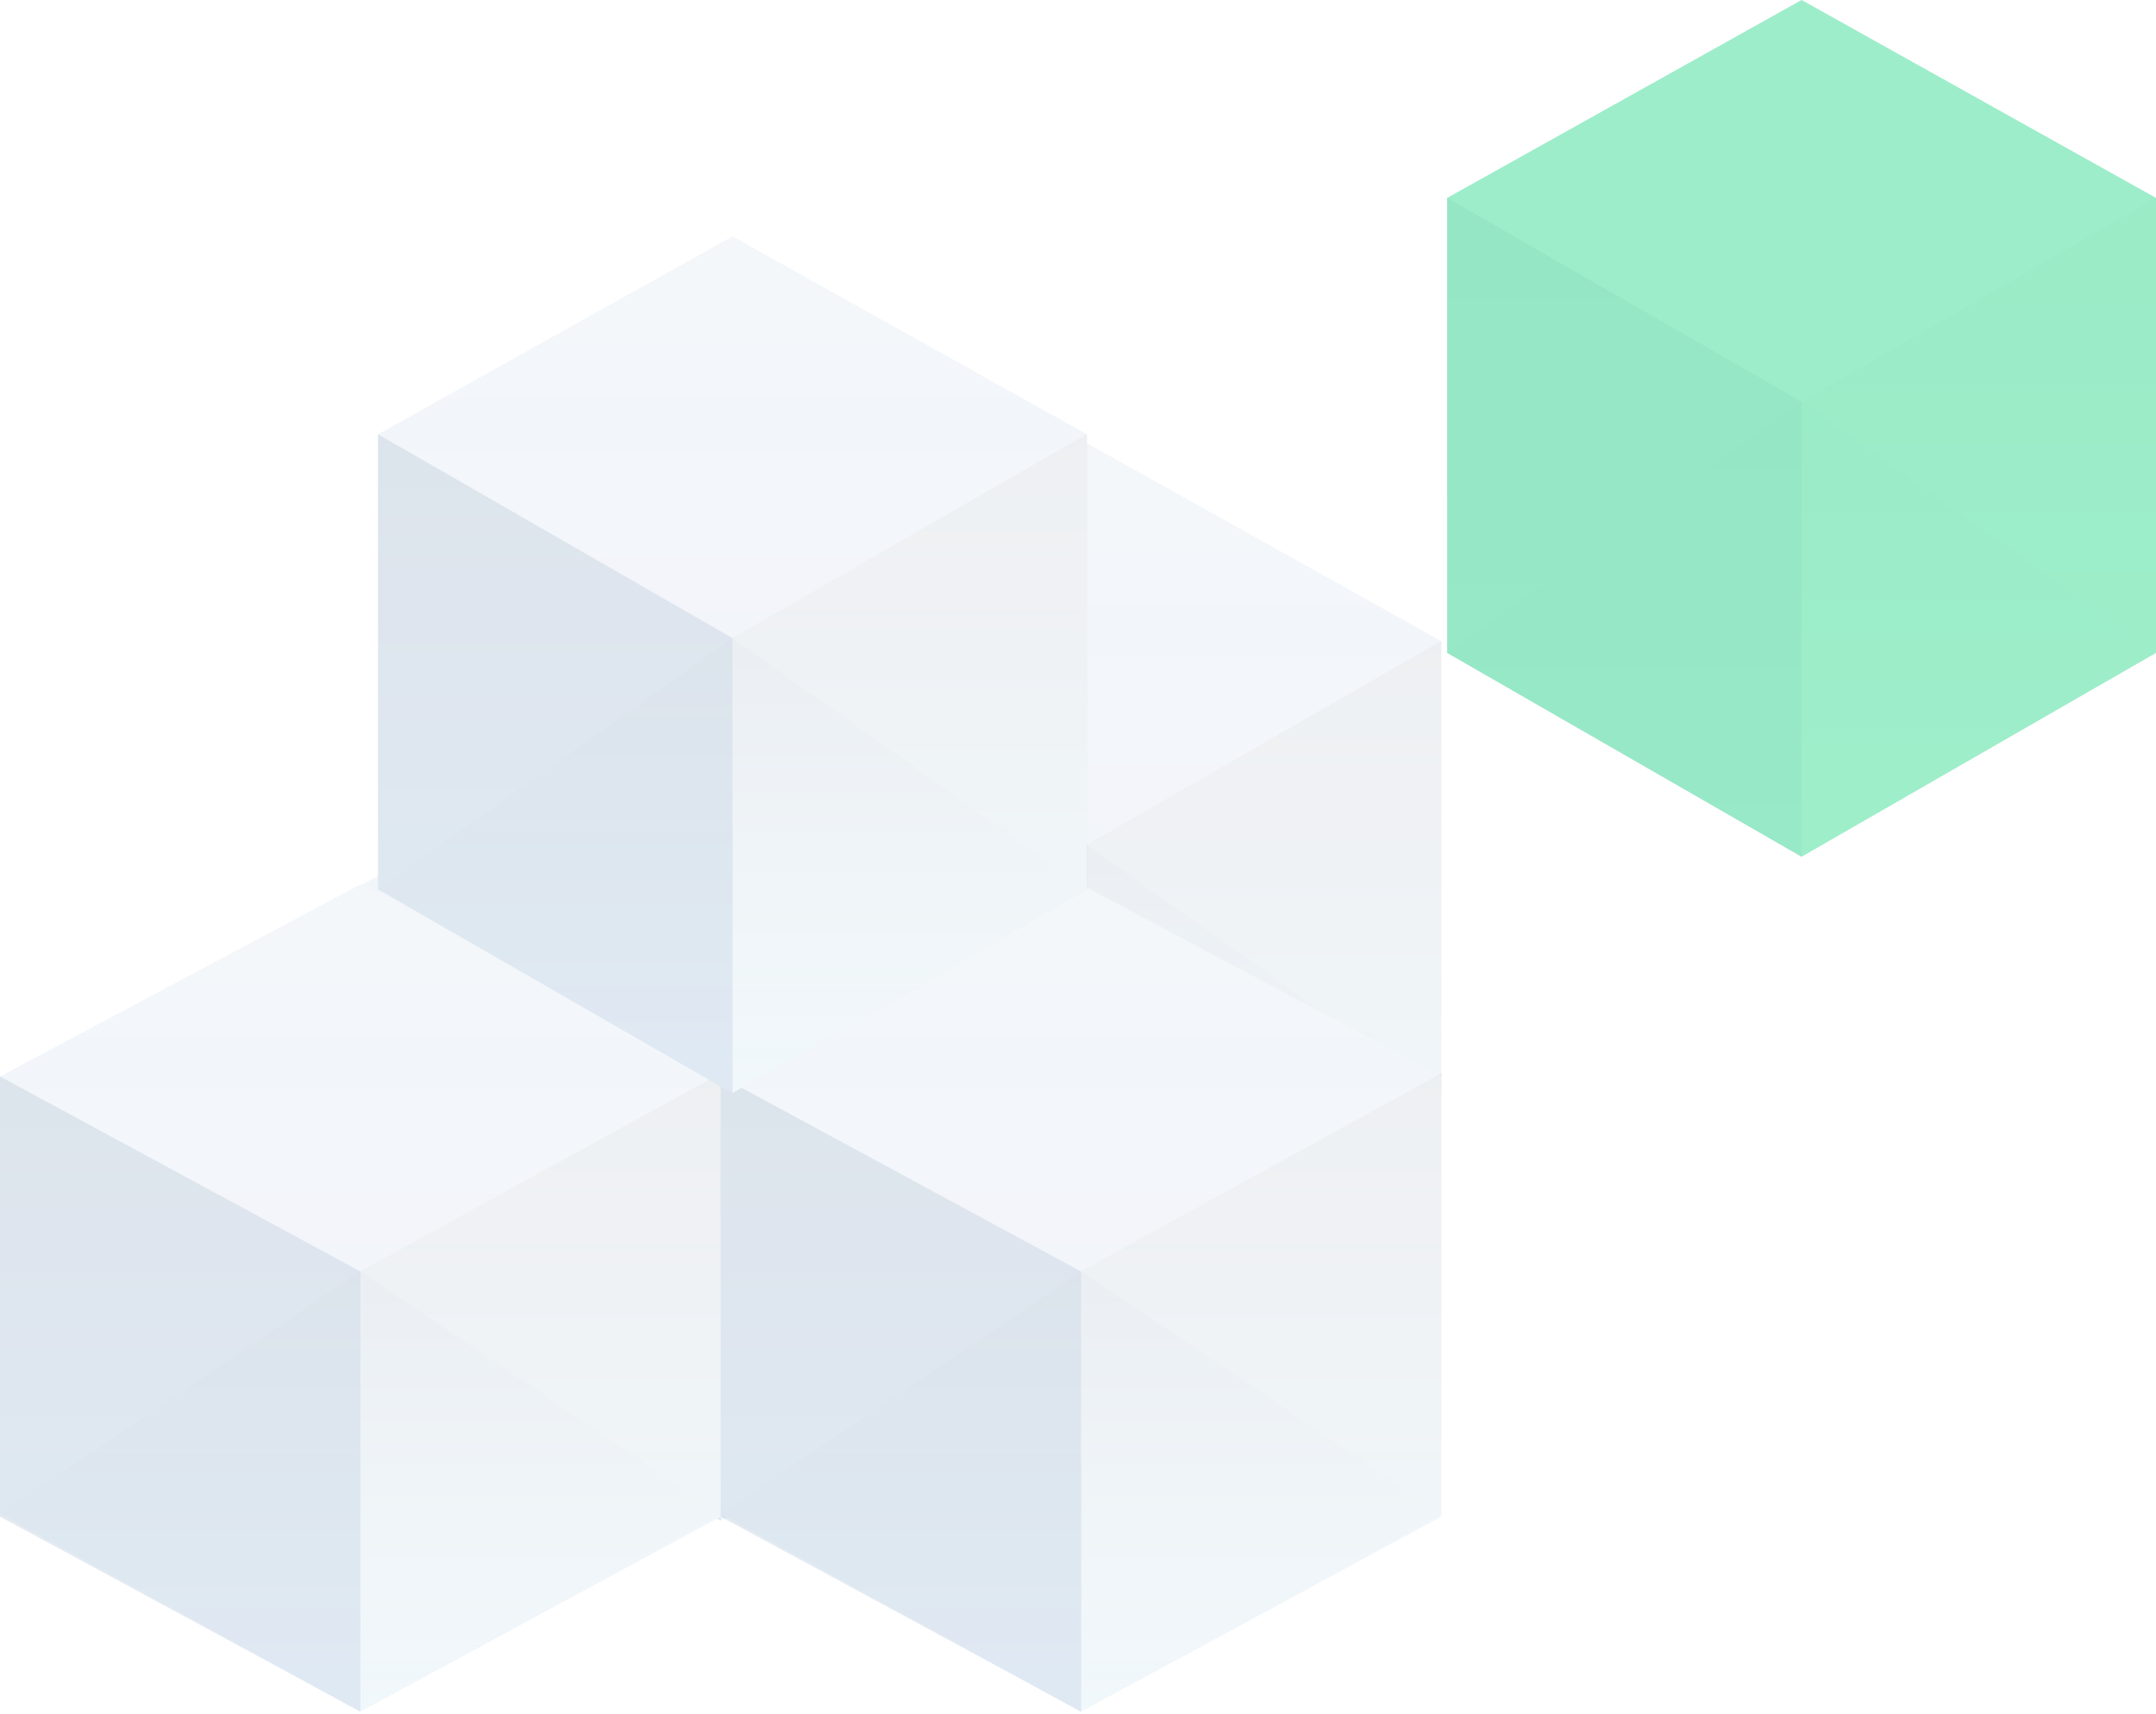
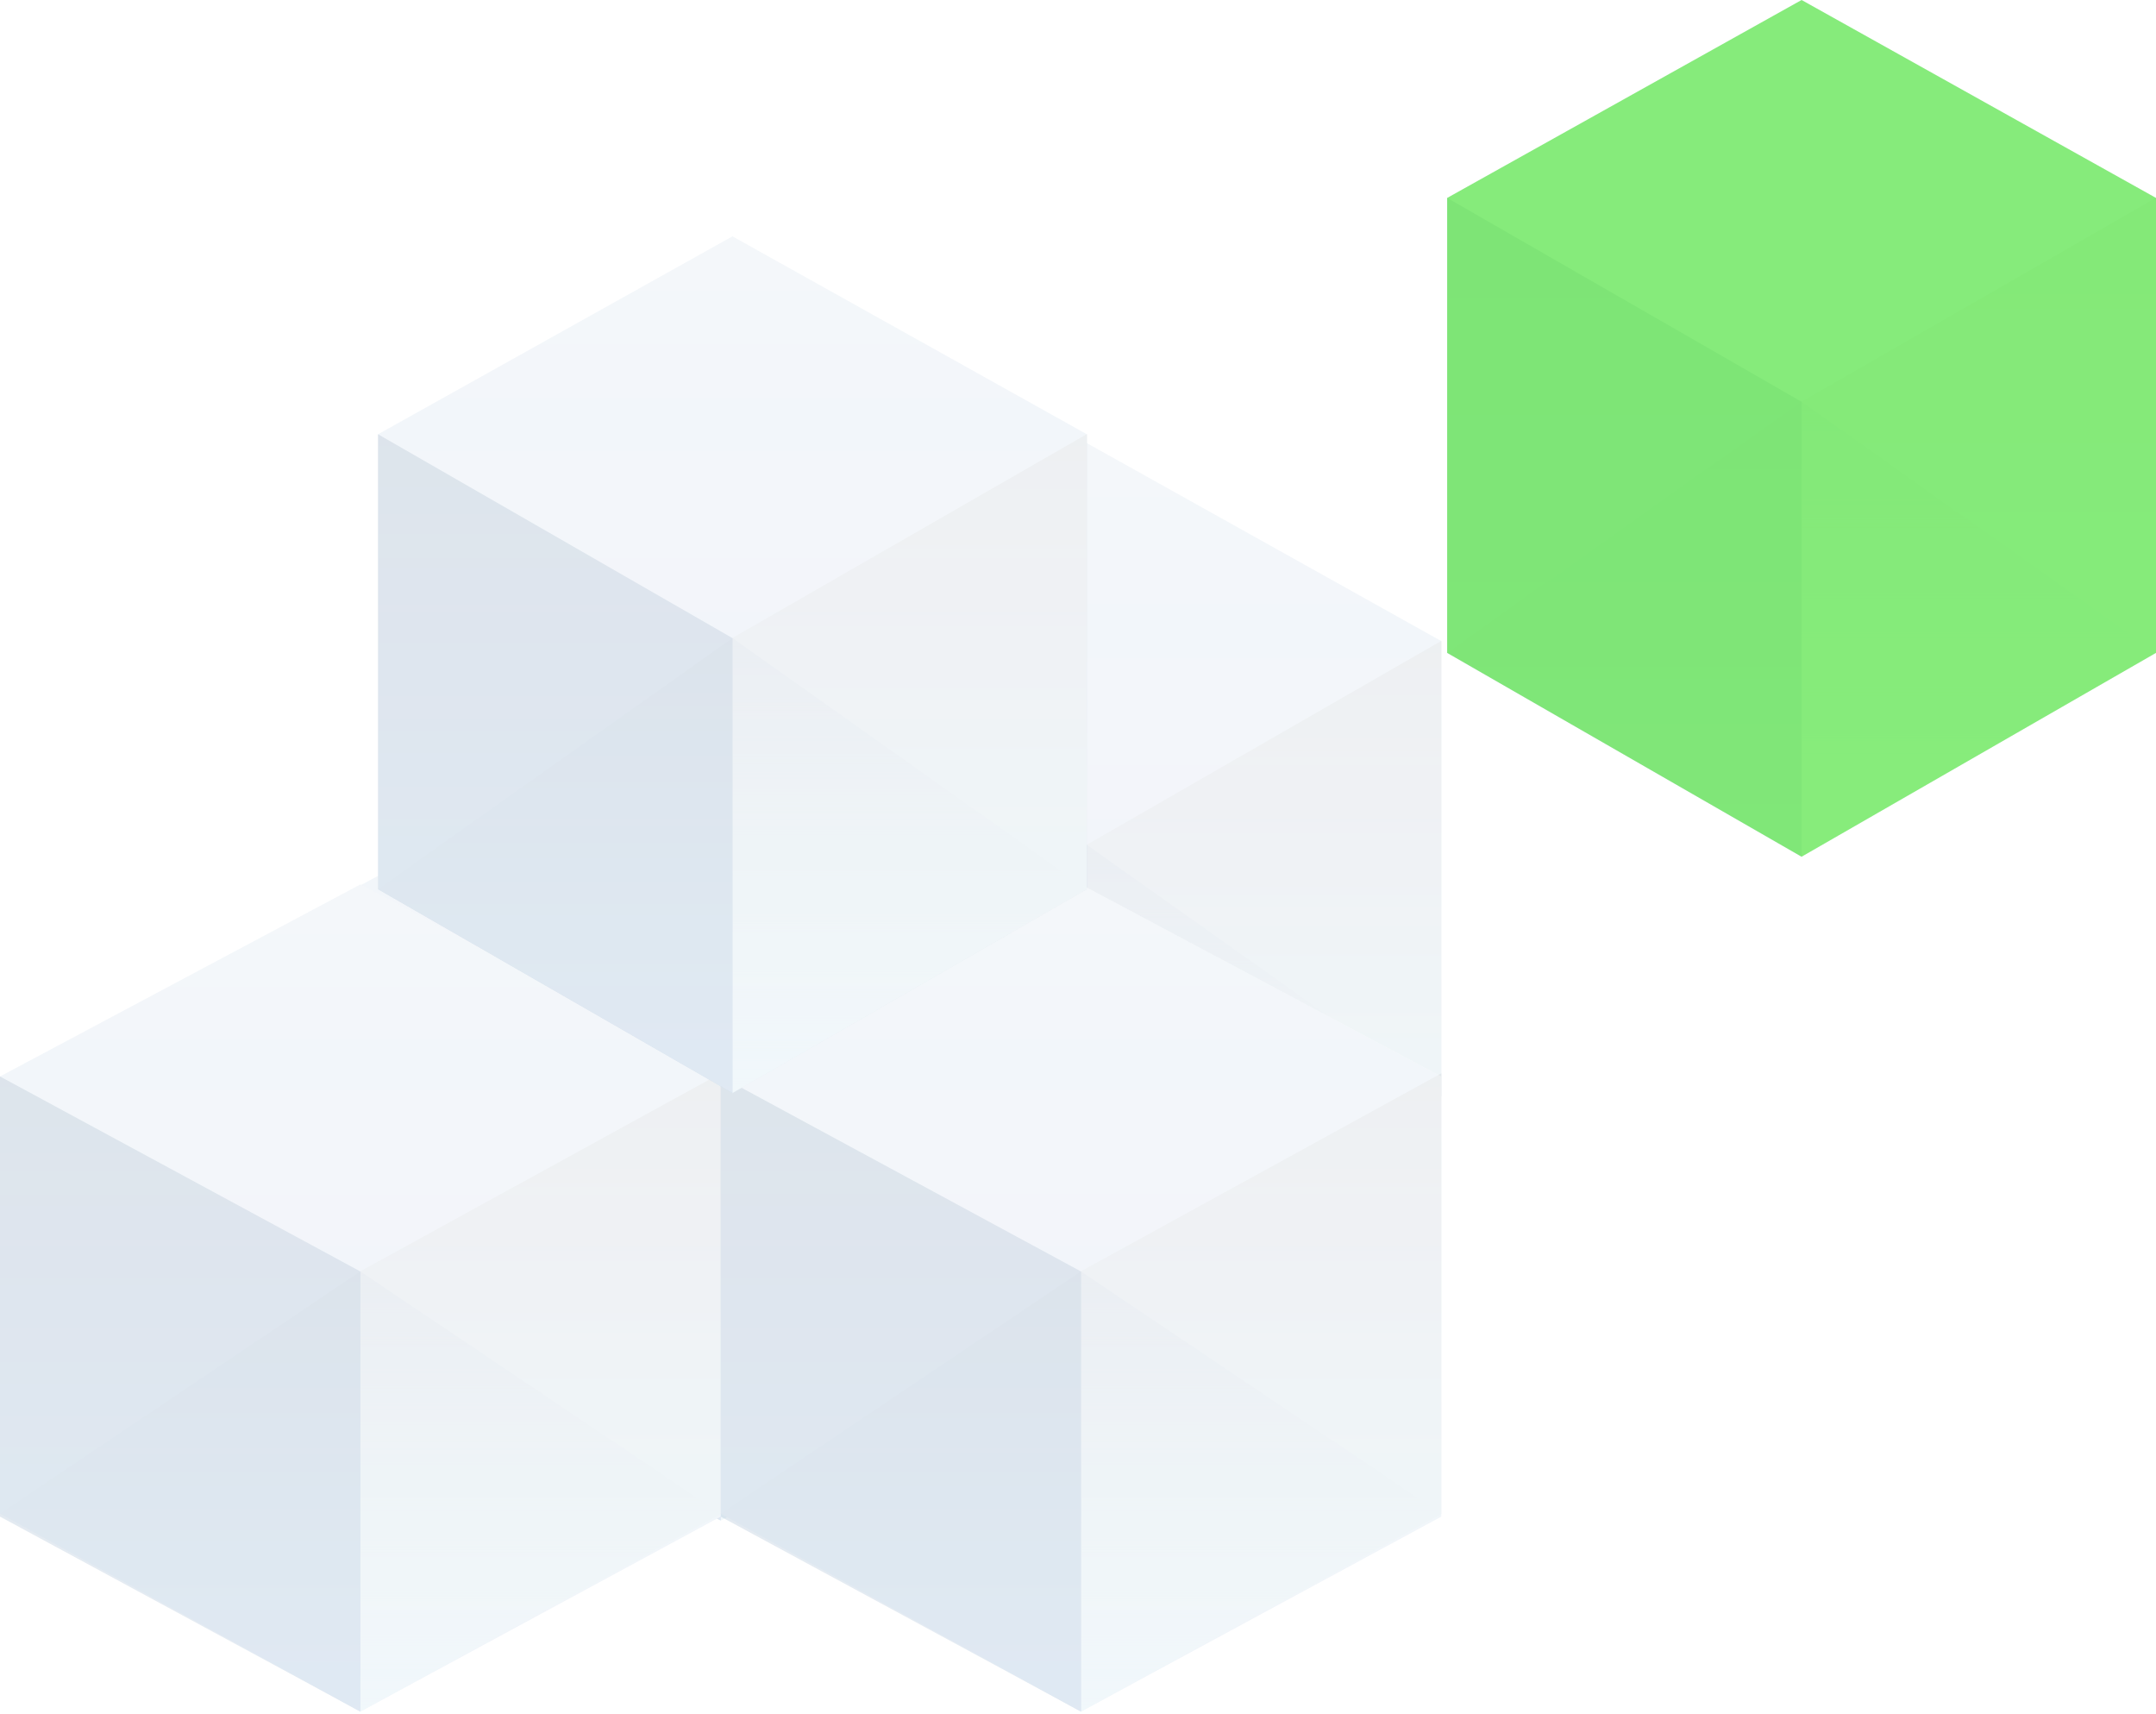
- <svg xmlns="http://www.w3.org/2000/svg" xmlns:xlink="http://www.w3.org/1999/xlink" enable-background="new 0 0 73 58" viewBox="0 0 73 58">
-   <linearGradient id="a">
-     <stop offset="0" stop-color="#fff" />
-     <stop offset="1" stop-color="#f7fbff" />
-   </linearGradient>
-   <linearGradient id="b" gradientTransform="matrix(24 0 0 -29 6598.2 12219.805)" gradientUnits="userSpaceOnUse" x1="-274.425" x2="-274.425" xlink:href="#a" y1="421.373" y2="420.373" />
-   <linearGradient id="c">
-     <stop offset="0" stop-color="#d0deea" />
-     <stop offset="1" stop-color="#dae1e8" />
-   </linearGradient>
-   <linearGradient id="d" gradientTransform="matrix(24 0 0 -29 6598.2 12219.805)" gradientUnits="userSpaceOnUse" x1="-274.425" x2="-274.425" xlink:href="#c" y1="421.373" y2="420.373" />
-   <linearGradient id="e">
-     <stop offset="0" stop-color="#bdc2c8" />
-     <stop offset="1" stop-color="#dcedef" />
-   </linearGradient>
-   <linearGradient id="f" gradientTransform="matrix(12 0 0 -22.3274 3180.6 9324.647)" gradientUnits="userSpaceOnUse" x1="-263.55" x2="-263.55" xlink:href="#e" y1="417.333" y2="416.333" />
-   <linearGradient id="g">
-     <stop offset="0" stop-color="#adbbca" stop-opacity=".703" />
-     <stop offset="1" stop-color="#e4e8e9" stop-opacity="0" />
-   </linearGradient>
-   <linearGradient id="h" gradientTransform="matrix(12 0 0 -15.3982 3180.6 6318.136)" gradientUnits="userSpaceOnUse" x1="-263.55" x2="-263.55" xlink:href="#g" y1="409.432" y2="408.432" />
-   <linearGradient id="i">
-     <stop offset="0" stop-color="#7692ae" />
-     <stop offset="1" stop-color="#93b0ce" />
-   </linearGradient>
-   <linearGradient id="j" gradientTransform="matrix(-12 0 0 -22.3274 -3678.6 9324.647)" gradientUnits="userSpaceOnUse" x1="-307.05" x2="-307.05" xlink:href="#i" y1="417.333" y2="416.333" />
-   <linearGradient id="k" gradientTransform="matrix(-12 0 0 -15.3982 -3678.6 6318.136)" gradientUnits="userSpaceOnUse" x1="-307.05" x2="-307.05" xlink:href="#i" y1="409.432" y2="408.432" />
-   <linearGradient id="l" gradientTransform="matrix(24.4 0 0 -28.0348 6405.08 11562.6)" gradientUnits="userSpaceOnUse" x1="-262.003" x2="-262.003" xlink:href="#a" y1="412.438" y2="411.438" />
-   <linearGradient id="m" gradientTransform="matrix(24.4 0 0 -28.0348 6405.08 11562.6)" gradientUnits="userSpaceOnUse" x1="-262.003" x2="-262.003" xlink:href="#c" y1="412.438" y2="411.438" />
-   <linearGradient id="n" gradientTransform="matrix(12.2 0 0 -21.5843 3084.24 8818.434)" gradientUnits="userSpaceOnUse" x1="-251.307" x2="-251.307" xlink:href="#e" y1="408.259" y2="407.259" />
-   <linearGradient id="o" gradientTransform="matrix(12.2 0 0 -14.8857 3084.24 5968.724)" gradientUnits="userSpaceOnUse" x1="-251.307" x2="-251.307" xlink:href="#g" y1="400.086" y2="399.086" />
-   <linearGradient id="p" gradientTransform="matrix(-12.2 0 0 -21.5843 -3581.84 8818.434)" gradientUnits="userSpaceOnUse" x1="-294.093" x2="-294.093" xlink:href="#i" y1="408.259" y2="407.259" />
-   <linearGradient id="q" gradientTransform="matrix(-12.2 0 0 -14.8857 -3581.84 5968.724)" gradientUnits="userSpaceOnUse" x1="-294.093" x2="-294.093" xlink:href="#i" y1="400.086" y2="399.086" />
-   <linearGradient id="r" gradientTransform="matrix(24.4 0 0 -28.0348 6702.76 11381.227)" gradientUnits="userSpaceOnUse" x1="-274.203" x2="-274.203" xlink:href="#a" y1="405.968" y2="404.968" />
-   <linearGradient id="s" gradientTransform="matrix(24.4 0 0 -28.0348 6702.76 11381.227)" gradientUnits="userSpaceOnUse" x1="-274.203" x2="-274.203" xlink:href="#c" y1="405.968" y2="404.968" />
-   <linearGradient id="t" gradientTransform="matrix(12.2 0 0 -21.5843 3233.08 8678.793)" gradientUnits="userSpaceOnUse" x1="-263.507" x2="-263.507" xlink:href="#e" y1="401.789" y2="400.789" />
-   <linearGradient id="u" gradientTransform="matrix(12.2 0 0 -14.8857 3233.08 5872.42)" gradientUnits="userSpaceOnUse" x1="-263.507" x2="-263.507" xlink:href="#g" y1="393.617" y2="392.617" />
-   <linearGradient id="v" gradientTransform="matrix(-12.2 0 0 -21.5843 -3730.68 8678.793)" gradientUnits="userSpaceOnUse" x1="-306.293" x2="-306.293" xlink:href="#i" y1="401.789" y2="400.789" />
-   <linearGradient id="w" gradientTransform="matrix(-12.2 0 0 -14.8857 -3730.68 5872.42)" gradientUnits="userSpaceOnUse" x1="-306.293" x2="-306.293" xlink:href="#i" y1="393.617" y2="392.617" />
-   <linearGradient id="x" gradientTransform="matrix(24.4 0 0 -28.0348 6107.4 11381.227)" gradientUnits="userSpaceOnUse" x1="-249.803" x2="-249.803" xlink:href="#a" y1="405.968" y2="404.968" />
-   <linearGradient id="y" gradientTransform="matrix(24.4 0 0 -28.0348 6107.4 11381.227)" gradientUnits="userSpaceOnUse" x1="-249.803" x2="-249.803" xlink:href="#c" y1="405.968" y2="404.968" />
-   <linearGradient id="z" gradientTransform="matrix(12.2 0 0 -21.5843 2935.4 8678.793)" gradientUnits="userSpaceOnUse" x1="-239.107" x2="-239.107" xlink:href="#e" y1="401.789" y2="400.789" />
-   <linearGradient id="A" gradientTransform="matrix(12.2 0 0 -14.8857 2935.4 5872.42)" gradientUnits="userSpaceOnUse" x1="-239.107" x2="-239.107" xlink:href="#g" y1="393.617" y2="392.617" />
-   <linearGradient id="B" gradientTransform="matrix(-12.2 0 0 -21.5843 -3433 8678.793)" gradientUnits="userSpaceOnUse" x1="-281.893" x2="-281.893" xlink:href="#i" y1="401.789" y2="400.789" />
-   <linearGradient id="C" gradientTransform="matrix(-12.2 0 0 -14.8857 -3433 5872.42)" gradientUnits="userSpaceOnUse" x1="-281.893" x2="-281.893" xlink:href="#i" y1="393.617" y2="392.617" />
-   <linearGradient id="D" gradientTransform="matrix(24 0 0 -29 6310.2 12422.805)" gradientUnits="userSpaceOnUse" x1="-262.425" x2="-262.425" xlink:href="#a" y1="428.373" y2="427.373" />
-   <linearGradient id="E" gradientTransform="matrix(24 0 0 -29 6310.2 12422.805)" gradientUnits="userSpaceOnUse" x1="-262.425" x2="-262.425" xlink:href="#c" y1="428.373" y2="427.373" />
-   <linearGradient id="F" gradientTransform="matrix(12 0 0 -22.3274 3036.6 9480.939)" gradientUnits="userSpaceOnUse" x1="-251.55" x2="-251.55" xlink:href="#e" y1="424.333" y2="423.333" />
-   <linearGradient id="G" gradientTransform="matrix(12 0 0 -15.3982 3036.6 6425.923)" gradientUnits="userSpaceOnUse" x1="-251.55" x2="-251.55" xlink:href="#g" y1="416.432" y2="415.432" />
-   <linearGradient id="H" gradientTransform="matrix(-12 0 0 -22.3274 -3534.6 9480.939)" gradientUnits="userSpaceOnUse" x1="-295.05" x2="-295.05" xlink:href="#i" y1="424.333" y2="423.333" />
-   <linearGradient id="I" gradientTransform="matrix(-12 0 0 -15.3982 -3534.6 6425.923)" gradientUnits="userSpaceOnUse" x1="-295.05" x2="-295.05" xlink:href="#i" y1="416.432" y2="415.432" />
-   <linearGradient id="J" gradientTransform="matrix(24 0 0 -29 7179 12654.805)" gradientUnits="userSpaceOnUse" x1="-298.625" x2="-298.625" xlink:href="#c" y1="436.373" y2="435.373" />
-   <linearGradient id="K" gradientTransform="matrix(12 0 0 -22.3274 3471 9659.559)" gradientUnits="userSpaceOnUse" x1="-287.75" x2="-287.75" xlink:href="#e" y1="432.333" y2="431.333" />
-   <linearGradient id="L" gradientTransform="matrix(12 0 0 -15.3982 3471 6549.109)" gradientUnits="userSpaceOnUse" x1="-287.75" x2="-287.75" xlink:href="#g" y1="424.432" y2="423.432" />
-   <linearGradient id="M" gradientTransform="matrix(-12 0 0 -22.3274 -3969 9659.559)" gradientUnits="userSpaceOnUse" x1="-331.25" x2="-331.25" xlink:href="#i" y1="432.333" y2="431.333" />
-   <linearGradient id="N" gradientTransform="matrix(-12 0 0 -15.3982 -3969 6549.109)" gradientUnits="userSpaceOnUse" x1="-331.25" x2="-331.25" xlink:href="#i" y1="424.432" y2="423.432" />
-   <g clip-rule="evenodd" fill-rule="evenodd">
+ <svg xmlns="http://www.w3.org/2000/svg" version="1.1" id="Layer_1" x="0px" y="0px" viewBox="0 0 73 58" style="enable-background:new 0 0 73 58;" xml:space="preserve">
+   <style type="text/css">
+ 	.st0{fill-rule:evenodd;clip-rule:evenodd;fill:url(#SVGID_1_);}
+ 	.st1{opacity:0.237;}
+ 	.st2{fill-rule:evenodd;clip-rule:evenodd;fill:url(#SVGID_2_);}
+ 	.st3{fill-rule:evenodd;clip-rule:evenodd;fill:url(#SVGID_3_);}
+ 	.st4{fill-rule:evenodd;clip-rule:evenodd;fill:url(#SVGID_4_);}
+ 	.st5{fill-rule:evenodd;clip-rule:evenodd;fill:url(#SVGID_5_);}
+ 	.st6{fill-rule:evenodd;clip-rule:evenodd;fill:url(#SVGID_6_);}
+ 	.st7{fill-rule:evenodd;clip-rule:evenodd;fill:url(#SVGID_7_);}
+ 	.st8{fill-rule:evenodd;clip-rule:evenodd;fill:url(#SVGID_8_);}
+ 	.st9{fill-rule:evenodd;clip-rule:evenodd;fill:url(#SVGID_9_);}
+ 	.st10{fill-rule:evenodd;clip-rule:evenodd;fill:url(#SVGID_10_);}
+ 	.st11{fill-rule:evenodd;clip-rule:evenodd;fill:url(#SVGID_11_);}
+ 	.st12{fill-rule:evenodd;clip-rule:evenodd;fill:url(#SVGID_12_);}
+ 	.st13{fill-rule:evenodd;clip-rule:evenodd;fill:url(#SVGID_13_);}
+ 	.st14{fill-rule:evenodd;clip-rule:evenodd;fill:url(#SVGID_14_);}
+ 	.st15{fill-rule:evenodd;clip-rule:evenodd;fill:url(#SVGID_15_);}
+ 	.st16{fill-rule:evenodd;clip-rule:evenodd;fill:url(#SVGID_16_);}
+ 	.st17{fill-rule:evenodd;clip-rule:evenodd;fill:url(#SVGID_17_);}
+ 	.st18{fill-rule:evenodd;clip-rule:evenodd;fill:url(#SVGID_18_);}
+ 	.st19{fill-rule:evenodd;clip-rule:evenodd;fill:url(#SVGID_19_);}
+ 	.st20{fill-rule:evenodd;clip-rule:evenodd;fill:url(#SVGID_20_);}
+ 	.st21{fill-rule:evenodd;clip-rule:evenodd;fill:url(#SVGID_21_);}
+ 	.st22{fill-rule:evenodd;clip-rule:evenodd;fill:url(#SVGID_22_);}
+ 	.st23{fill-rule:evenodd;clip-rule:evenodd;fill:url(#SVGID_23_);}
+ 	.st24{fill-rule:evenodd;clip-rule:evenodd;fill:url(#SVGID_24_);}
+ 	.st25{fill-rule:evenodd;clip-rule:evenodd;fill:url(#SVGID_25_);}
+ 	.st26{fill-rule:evenodd;clip-rule:evenodd;fill:url(#SVGID_26_);}
+ 	.st27{fill-rule:evenodd;clip-rule:evenodd;fill:url(#SVGID_27_);}
+ 	.st28{fill-rule:evenodd;clip-rule:evenodd;fill:url(#SVGID_28_);}
+ 	.st29{fill-rule:evenodd;clip-rule:evenodd;fill:url(#SVGID_29_);}
+ 	.st30{fill-rule:evenodd;clip-rule:evenodd;fill:url(#SVGID_30_);}
+ 	.st31{fill-rule:evenodd;clip-rule:evenodd;fill:url(#SVGID_31_);}
+ 	.st32{fill-rule:evenodd;clip-rule:evenodd;fill:url(#SVGID_32_);}
+ 	.st33{fill-rule:evenodd;clip-rule:evenodd;fill:url(#SVGID_33_);}
+ 	.st34{fill-rule:evenodd;clip-rule:evenodd;fill:url(#SVGID_34_);}
+ 	.st35{fill-rule:evenodd;clip-rule:evenodd;fill:url(#SVGID_35_);}
+ 	.st36{fill-rule:evenodd;clip-rule:evenodd;fill:url(#SVGID_36_);}
+ 	.st37{fill-rule:evenodd;clip-rule:evenodd;fill:url(#SVGID_37_);}
+ 	.st38{fill-rule:evenodd;clip-rule:evenodd;fill:url(#SVGID_38_);}
+ 	.st39{fill-rule:evenodd;clip-rule:evenodd;fill:url(#SVGID_39_);}
+ 	.st40{fill-rule:evenodd;clip-rule:evenodd;fill:url(#SVGID_40_);}
+ 	.st41{fill-rule:evenodd;clip-rule:evenodd;fill:url(#SVGID_41_);}
+ 	.st42{opacity:0.61;fill-rule:evenodd;clip-rule:evenodd;fill:#3FE32B;enable-background:new    ;}
+ </style>
+   <g>
    <g transform="translate(24.8 15)">
-       <path d="m0 6.7 12-6.7 12 6.7v15.4l-12 6.9-12-6.9z" fill="url(#b)" />
-       <g opacity=".237">
-         <path d="m0 6.7 12-6.7 12 6.7v15.4l-12 6.9-12-6.9z" fill="url(#d)" />
-         <path d="m12 13.6 12-6.9v15.4l-12 6.9z" fill="url(#f)" />
-         <path d="m12 13.6 12-6.9v15.4l-12 6.9z" fill="url(#f)" />
-         <path d="m12 13.6 12 8.5-12 6.9z" fill="url(#h)" />
-         <path d="m12 13.6-12-6.9v15.4l12 6.9z" fill="url(#j)" />
-         <path d="m12 13.6-12 8.5 12 6.9z" fill="url(#k)" />
+       <linearGradient id="SVGID_1_" gradientUnits="userSpaceOnUse" x1="-549.35" y1="27.035" x2="-549.35" y2="28.035" gradientTransform="matrix(24 0 0 29 13196.4 -784.0004)">
+         <stop offset="0" style="stop-color:#FFFFFF" />
+         <stop offset="1" style="stop-color:#F7FBFF" />
+       </linearGradient>
+       <path class="st0" d="M0,6.7L12,0l12,6.7v15.4L12,29L0,22.1V6.7z" />
+       <g class="st1">
+         <linearGradient id="SVGID_2_" gradientUnits="userSpaceOnUse" x1="-549.35" y1="27.035" x2="-549.35" y2="28.035" gradientTransform="matrix(24 0 0 29 13196.4 -784.0004)">
+           <stop offset="0" style="stop-color:#D0DEEA" />
+           <stop offset="1" style="stop-color:#DAE1E8" />
+         </linearGradient>
+         <path class="st2" d="M0,6.7L12,0l12,6.7v15.4L12,29L0,22.1V6.7z" />
+         <linearGradient id="SVGID_3_" gradientUnits="userSpaceOnUse" x1="-527.6" y1="35.114" x2="-527.6" y2="36.114" gradientTransform="matrix(12 0 0 22.3274 6349.2 -777.3128)">
+           <stop offset="0" style="stop-color:#BDC2C8" />
+           <stop offset="1" style="stop-color:#DCEDEF" />
+         </linearGradient>
+         <path class="st3" d="M12,13.6l12-6.9v15.4L12,29V13.6z" />
+         <linearGradient id="SVGID_4_" gradientUnits="userSpaceOnUse" x1="-527.6" y1="35.114" x2="-527.6" y2="36.114" gradientTransform="matrix(12 0 0 22.3274 6349.2 -777.3128)">
+           <stop offset="0" style="stop-color:#BDC2C8" />
+           <stop offset="1" style="stop-color:#DCEDEF" />
+         </linearGradient>
+         <path class="st4" d="M12,13.6l12-6.9v15.4L12,29V13.6z" />
+         <linearGradient id="SVGID_5_" gradientUnits="userSpaceOnUse" x1="-527.6" y1="50.914" x2="-527.6" y2="51.914" gradientTransform="matrix(12 0 0 15.3982 6349.2 -770.3849)">
+           <stop offset="0" style="stop-color:#ADBBCA;stop-opacity:0.703" />
+           <stop offset="1" style="stop-color:#E4E8E9;stop-opacity:0" />
+         </linearGradient>
+         <path class="st5" d="M12,13.6l12,8.5L12,29V13.6z" />
+         <linearGradient id="SVGID_6_" gradientUnits="userSpaceOnUse" x1="-614.6" y1="35.114" x2="-614.6" y2="36.114" gradientTransform="matrix(-12 0 0 22.3274 -7369.2 -777.3128)">
+           <stop offset="0" style="stop-color:#7692AE" />
+           <stop offset="1" style="stop-color:#93B0CE" />
+         </linearGradient>
+         <path class="st6" d="M12,13.6L0,6.7v15.4L12,29V13.6z" />
+         <linearGradient id="SVGID_7_" gradientUnits="userSpaceOnUse" x1="-614.6" y1="50.914" x2="-614.6" y2="51.914" gradientTransform="matrix(-12 0 0 15.3982 -7369.2 -770.3849)">
+           <stop offset="0" style="stop-color:#7692AE" />
+           <stop offset="1" style="stop-color:#93B0CE" />
+         </linearGradient>
+         <path class="st7" d="M12,13.6L0,22.1L12,29V13.6z" />
      </g>
    </g>
    <g transform="translate(12.2 23.46956)">
-       <path d="m0 6.5 12.2-6.5 12.2 6.5v14.9l-12.2 6.6-12.2-6.7z" fill="url(#l)" />
-       <g opacity=".237">
-         <path d="m0 6.5 12.2-6.5 12.2 6.5v14.9l-12.2 6.6-12.2-6.7z" fill="url(#m)" />
-         <path d="m12.2 13.1 12.2-6.7v14.9l-12.2 6.7z" fill="url(#n)" />
-         <path d="m12.2 13.1 12.2-6.7v14.9l-12.2 6.7z" fill="url(#n)" />
-         <path d="m12.2 13.1 12.2 8.2-12.2 6.7z" fill="url(#o)" />
-         <path d="m12.2 13.1-12.2-6.6v14.9l12.2 6.6z" fill="url(#p)" />
-         <path d="m12.2 13.1-12.2 8.2 12.2 6.7z" fill="url(#q)" />
+       <linearGradient id="SVGID_8_" gradientUnits="userSpaceOnUse" x1="-524.507" y1="27.965" x2="-524.507" y2="28.965" gradientTransform="matrix(24.4 0 0 28.0348 12810.16 -784.0071)">
+         <stop offset="0" style="stop-color:#FFFFFF" />
+         <stop offset="1" style="stop-color:#F7FBFF" />
+       </linearGradient>
+       <path class="st8" d="M0,6.5L12.2,0l12.2,6.5v14.9L12.2,28L0,21.3V6.5z" />
+       <g class="st1">
+         <linearGradient id="SVGID_9_" gradientUnits="userSpaceOnUse" x1="-524.507" y1="27.965" x2="-524.507" y2="28.965" gradientTransform="matrix(24.4 0 0 28.0348 12810.16 -784.0071)">
+           <stop offset="0" style="stop-color:#D0DEEA" />
+           <stop offset="1" style="stop-color:#DAE1E8" />
+         </linearGradient>
+         <path class="st9" d="M0,6.5L12.2,0l12.2,6.5v14.9L12.2,28L0,21.3V6.5z" />
+         <linearGradient id="SVGID_10_" gradientUnits="userSpaceOnUse" x1="-503.113" y1="36.323" x2="-503.113" y2="37.323" gradientTransform="matrix(12.2 0 0 21.5843 6156.28 -777.549)">
+           <stop offset="0" style="stop-color:#BDC2C8" />
+           <stop offset="1" style="stop-color:#DCEDEF" />
+         </linearGradient>
+         <path class="st10" d="M12.2,13.1l12.2-6.7v14.9L12.2,28V13.1z" />
+         <linearGradient id="SVGID_11_" gradientUnits="userSpaceOnUse" x1="-503.113" y1="36.323" x2="-503.113" y2="37.323" gradientTransform="matrix(12.2 0 0 21.5843 6156.28 -777.549)">
+           <stop offset="0" style="stop-color:#BDC2C8" />
+           <stop offset="1" style="stop-color:#DCEDEF" />
+         </linearGradient>
+         <path class="st11" d="M12.2,13.1l12.2-6.7v14.9L12.2,28V13.1z" />
+         <linearGradient id="SVGID_12_" gradientUnits="userSpaceOnUse" x1="-503.113" y1="52.668" x2="-503.113" y2="53.669" gradientTransform="matrix(12.2 0 0 14.8857 6156.28 -770.8401)">
+           <stop offset="0" style="stop-color:#ADBBCA;stop-opacity:0.703" />
+           <stop offset="1" style="stop-color:#E4E8E9;stop-opacity:0" />
+         </linearGradient>
+         <path class="st12" d="M12.2,13.1l12.2,8.2L12.2,28V13.1z" />
+         <linearGradient id="SVGID_13_" gradientUnits="userSpaceOnUse" x1="-588.687" y1="36.323" x2="-588.687" y2="37.323" gradientTransform="matrix(-12.2 0 0 21.5843 -7175.88 -777.549)">
+           <stop offset="0" style="stop-color:#7692AE" />
+           <stop offset="1" style="stop-color:#93B0CE" />
+         </linearGradient>
+         <path class="st13" d="M12.2,13.1L0,6.5v14.9L12.2,28V13.1z" />
+         <linearGradient id="SVGID_14_" gradientUnits="userSpaceOnUse" x1="-588.687" y1="52.668" x2="-588.687" y2="53.669" gradientTransform="matrix(-12.2 0 0 14.8857 -7175.88 -770.8401)">
+           <stop offset="0" style="stop-color:#7692AE" />
+           <stop offset="1" style="stop-color:#93B0CE" />
+         </linearGradient>
+         <path class="st14" d="M12.2,13.1L0,21.3L12.2,28V13.1z" />
      </g>
    </g>
    <g transform="translate(24.4 29.93913)">
-       <path d="m0 6.5 12.2-6.5 12.2 6.5v14.9l-12.2 6.6-12.2-6.7z" fill="url(#r)" />
-       <g opacity=".237">
-         <path d="m0 6.5 12.2-6.5 12.2 6.5v14.9l-12.2 6.6-12.2-6.7z" fill="url(#s)" />
-         <path d="m12.2 13.1 12.2-6.7v14.9l-12.2 6.7z" fill="url(#t)" />
-         <path d="m12.2 13.1 12.2-6.7v14.9l-12.2 6.7z" fill="url(#t)" />
-         <path d="m12.2 13.1 12.2 8.2-12.2 6.7z" fill="url(#u)" />
-         <path d="m12.2 13.1-12.2-6.6v14.9l12.2 6.6z" fill="url(#v)" />
-         <path d="m12.2 13.1-12.2 8.2 12.2 6.7z" fill="url(#w)" />
+       <linearGradient id="SVGID_15_" gradientUnits="userSpaceOnUse" x1="-548.907" y1="27.965" x2="-548.907" y2="28.965" gradientTransform="matrix(24.4 0 0 28.0348 13405.52 -784.0071)">
+         <stop offset="0" style="stop-color:#FFFFFF" />
+         <stop offset="1" style="stop-color:#F7FBFF" />
+       </linearGradient>
+       <path class="st15" d="M0,6.5L12.2,0l12.2,6.5v14.9L12.2,28L0,21.3V6.5z" />
+       <g class="st1">
+         <linearGradient id="SVGID_16_" gradientUnits="userSpaceOnUse" x1="-548.907" y1="27.965" x2="-548.907" y2="28.965" gradientTransform="matrix(24.4 0 0 28.0348 13405.52 -784.0071)">
+           <stop offset="0" style="stop-color:#D0DEEA" />
+           <stop offset="1" style="stop-color:#DAE1E8" />
+         </linearGradient>
+         <path class="st16" d="M0,6.5L12.2,0l12.2,6.5v14.9L12.2,28L0,21.3V6.5z" />
+         <linearGradient id="SVGID_17_" gradientUnits="userSpaceOnUse" x1="-527.513" y1="36.323" x2="-527.513" y2="37.323" gradientTransform="matrix(12.2 0 0 21.5843 6453.96 -777.5486)">
+           <stop offset="0" style="stop-color:#BDC2C8" />
+           <stop offset="1" style="stop-color:#DCEDEF" />
+         </linearGradient>
+         <path class="st17" d="M12.2,13.1l12.2-6.7v14.9L12.2,28V13.1z" />
+         <linearGradient id="SVGID_18_" gradientUnits="userSpaceOnUse" x1="-527.513" y1="36.323" x2="-527.513" y2="37.323" gradientTransform="matrix(12.2 0 0 21.5843 6453.96 -777.5486)">
+           <stop offset="0" style="stop-color:#BDC2C8" />
+           <stop offset="1" style="stop-color:#DCEDEF" />
+         </linearGradient>
+         <path class="st18" d="M12.2,13.1l12.2-6.7v14.9L12.2,28V13.1z" />
+         <linearGradient id="SVGID_19_" gradientUnits="userSpaceOnUse" x1="-527.513" y1="52.668" x2="-527.513" y2="53.669" gradientTransform="matrix(12.2 0 0 14.8857 6453.96 -770.8403)">
+           <stop offset="0" style="stop-color:#ADBBCA;stop-opacity:0.703" />
+           <stop offset="1" style="stop-color:#E4E8E9;stop-opacity:0" />
+         </linearGradient>
+         <path class="st19" d="M12.2,13.1l12.2,8.2L12.2,28V13.1z" />
+         <linearGradient id="SVGID_20_" gradientUnits="userSpaceOnUse" x1="-613.087" y1="36.323" x2="-613.087" y2="37.323" gradientTransform="matrix(-12.2 0 0 21.5843 -7473.56 -777.5486)">
+           <stop offset="0" style="stop-color:#7692AE" />
+           <stop offset="1" style="stop-color:#93B0CE" />
+         </linearGradient>
+         <path class="st20" d="M12.2,13.1L0,6.5v14.9L12.2,28V13.1z" />
+         <linearGradient id="SVGID_21_" gradientUnits="userSpaceOnUse" x1="-613.087" y1="52.668" x2="-613.087" y2="53.669" gradientTransform="matrix(-12.2 0 0 14.8857 -7473.56 -770.8403)">
+           <stop offset="0" style="stop-color:#7692AE" />
+           <stop offset="1" style="stop-color:#93B0CE" />
+         </linearGradient>
+         <path class="st21" d="M12.2,13.1L0,21.3L12.2,28V13.1z" />
      </g>
    </g>
    <g transform="translate(0 29.93913)">
-       <path d="m0 6.5 12.2-6.5 12.2 6.5v14.9l-12.2 6.6-12.2-6.7z" fill="url(#x)" />
-       <g opacity=".237">
-         <path d="m0 6.5 12.2-6.5 12.2 6.5v14.9l-12.2 6.6-12.2-6.7z" fill="url(#y)" />
-         <path d="m12.2 13.1 12.2-6.7v14.9l-12.2 6.7z" fill="url(#z)" />
-         <path d="m12.2 13.1 12.2-6.7v14.9l-12.2 6.7z" fill="url(#z)" />
-         <path d="m12.2 13.1 12.2 8.2-12.2 6.7z" fill="url(#A)" />
-         <path d="m12.2 13.1-12.2-6.6v14.9l12.2 6.6z" fill="url(#B)" />
-         <path d="m12.2 13.1-12.2 8.2 12.2 6.7z" fill="url(#C)" />
+       <linearGradient id="SVGID_22_" gradientUnits="userSpaceOnUse" x1="-500.107" y1="27.965" x2="-500.107" y2="28.965" gradientTransform="matrix(24.4 0 0 28.0348 12214.8 -784.0071)">
+         <stop offset="0" style="stop-color:#FFFFFF" />
+         <stop offset="1" style="stop-color:#F7FBFF" />
+       </linearGradient>
+       <path class="st22" d="M0,6.5L12.2,0l12.2,6.5v14.9L12.2,28L0,21.3V6.5z" />
+       <g class="st1">
+         <linearGradient id="SVGID_23_" gradientUnits="userSpaceOnUse" x1="-500.107" y1="27.965" x2="-500.107" y2="28.965" gradientTransform="matrix(24.4 0 0 28.0348 12214.8 -784.0071)">
+           <stop offset="0" style="stop-color:#D0DEEA" />
+           <stop offset="1" style="stop-color:#DAE1E8" />
+         </linearGradient>
+         <path class="st23" d="M0,6.5L12.2,0l12.2,6.5v14.9L12.2,28L0,21.3V6.5z" />
+         <linearGradient id="SVGID_24_" gradientUnits="userSpaceOnUse" x1="-478.713" y1="36.323" x2="-478.713" y2="37.323" gradientTransform="matrix(12.2 0 0 21.5843 5858.6 -777.5486)">
+           <stop offset="0" style="stop-color:#BDC2C8" />
+           <stop offset="1" style="stop-color:#DCEDEF" />
+         </linearGradient>
+         <path class="st24" d="M12.2,13.1l12.2-6.7v14.9L12.2,28V13.1z" />
+         <linearGradient id="SVGID_25_" gradientUnits="userSpaceOnUse" x1="-478.713" y1="36.323" x2="-478.713" y2="37.323" gradientTransform="matrix(12.2 0 0 21.5843 5858.6 -777.5486)">
+           <stop offset="0" style="stop-color:#BDC2C8" />
+           <stop offset="1" style="stop-color:#DCEDEF" />
+         </linearGradient>
+         <path class="st25" d="M12.2,13.1l12.2-6.7v14.9L12.2,28V13.1z" />
+         <linearGradient id="SVGID_26_" gradientUnits="userSpaceOnUse" x1="-478.713" y1="52.668" x2="-478.713" y2="53.669" gradientTransform="matrix(12.2 0 0 14.8857 5858.6 -770.8403)">
+           <stop offset="0" style="stop-color:#ADBBCA;stop-opacity:0.703" />
+           <stop offset="1" style="stop-color:#E4E8E9;stop-opacity:0" />
+         </linearGradient>
+         <path class="st26" d="M12.2,13.1l12.2,8.2L12.2,28V13.1z" />
+         <linearGradient id="SVGID_27_" gradientUnits="userSpaceOnUse" x1="-564.287" y1="36.323" x2="-564.287" y2="37.323" gradientTransform="matrix(-12.2 0 0 21.5843 -6878.2 -777.5486)">
+           <stop offset="0" style="stop-color:#7692AE" />
+           <stop offset="1" style="stop-color:#93B0CE" />
+         </linearGradient>
+         <path class="st27" d="M12.2,13.1L0,6.5v14.9L12.2,28V13.1z" />
+         <linearGradient id="SVGID_28_" gradientUnits="userSpaceOnUse" x1="-564.287" y1="52.668" x2="-564.287" y2="53.669" gradientTransform="matrix(-12.2 0 0 14.8857 -6878.2 -770.8403)">
+           <stop offset="0" style="stop-color:#7692AE" />
+           <stop offset="1" style="stop-color:#93B0CE" />
+         </linearGradient>
+         <path class="st28" d="M12.2,13.1L0,21.3L12.2,28V13.1z" />
      </g>
    </g>
    <g transform="translate(12.8 8)">
-       <path d="m0 6.7 12-6.7 12 6.7v15.4l-12 6.9-12-6.9z" fill="url(#D)" />
-       <g opacity=".237">
-         <path d="m0 6.7 12-6.7 12 6.7v15.4l-12 6.9-12-6.9z" fill="url(#E)" />
-         <path d="m12 13.6 12-6.9v15.4l-12 6.9z" fill="url(#F)" />
-         <path d="m12 13.6 12-6.9v15.4l-12 6.9z" fill="url(#F)" />
-         <path d="m12 13.6 12 8.5-12 6.9z" fill="url(#G)" />
-         <path d="m12 13.6-12-6.9v15.4l12 6.9z" fill="url(#H)" />
-         <path d="m12 13.6-12 8.5 12 6.9z" fill="url(#I)" />
+       <linearGradient id="SVGID_29_" gradientUnits="userSpaceOnUse" x1="-525.35" y1="27.035" x2="-525.35" y2="28.035" gradientTransform="matrix(24 0 0 29 12620.4 -784.0004)">
+         <stop offset="0" style="stop-color:#FFFFFF" />
+         <stop offset="1" style="stop-color:#F7FBFF" />
+       </linearGradient>
+       <path class="st29" d="M0,6.7L12,0l12,6.7v15.4L12,29L0,22.1V6.7z" />
+       <g class="st1">
+         <linearGradient id="SVGID_30_" gradientUnits="userSpaceOnUse" x1="-525.35" y1="27.035" x2="-525.35" y2="28.035" gradientTransform="matrix(24 0 0 29 12620.4 -784.0004)">
+           <stop offset="0" style="stop-color:#D0DEEA" />
+           <stop offset="1" style="stop-color:#DAE1E8" />
+         </linearGradient>
+         <path class="st30" d="M0,6.7L12,0l12,6.7v15.4L12,29L0,22.1V6.7z" />
+         <linearGradient id="SVGID_31_" gradientUnits="userSpaceOnUse" x1="-503.6" y1="35.114" x2="-503.6" y2="36.114" gradientTransform="matrix(12 0 0 22.3274 6061.2 -777.3126)">
+           <stop offset="0" style="stop-color:#BDC2C8" />
+           <stop offset="1" style="stop-color:#DCEDEF" />
+         </linearGradient>
+         <path class="st31" d="M12,13.6l12-6.9v15.4L12,29V13.6z" />
+         <linearGradient id="SVGID_32_" gradientUnits="userSpaceOnUse" x1="-503.6" y1="35.114" x2="-503.6" y2="36.114" gradientTransform="matrix(12 0 0 22.3274 6061.2 -777.3126)">
+           <stop offset="0" style="stop-color:#BDC2C8" />
+           <stop offset="1" style="stop-color:#DCEDEF" />
+         </linearGradient>
+         <path class="st32" d="M12,13.6l12-6.9v15.4L12,29V13.6z" />
+         <linearGradient id="SVGID_33_" gradientUnits="userSpaceOnUse" x1="-503.6" y1="50.914" x2="-503.6" y2="51.914" gradientTransform="matrix(12 0 0 15.3982 6061.2 -770.3847)">
+           <stop offset="0" style="stop-color:#ADBBCA;stop-opacity:0.703" />
+           <stop offset="1" style="stop-color:#E4E8E9;stop-opacity:0" />
+         </linearGradient>
+         <path class="st33" d="M12,13.6l12,8.5L12,29V13.6z" />
+         <linearGradient id="SVGID_34_" gradientUnits="userSpaceOnUse" x1="-590.6" y1="35.114" x2="-590.6" y2="36.114" gradientTransform="matrix(-12 0 0 22.3274 -7081.2 -777.3126)">
+           <stop offset="0" style="stop-color:#7692AE" />
+           <stop offset="1" style="stop-color:#93B0CE" />
+         </linearGradient>
+         <path class="st34" d="M12,13.6L0,6.7v15.4L12,29V13.6z" />
+         <linearGradient id="SVGID_35_" gradientUnits="userSpaceOnUse" x1="-590.6" y1="50.914" x2="-590.6" y2="51.914" gradientTransform="matrix(-12 0 0 15.3982 -7081.2 -770.3847)">
+           <stop offset="0" style="stop-color:#7692AE" />
+           <stop offset="1" style="stop-color:#93B0CE" />
+         </linearGradient>
+         <path class="st35" d="M12,13.6L0,22.1L12,29V13.6z" />
      </g>
    </g>
    <g transform="translate(49)">
-       <g opacity=".237">
-         <path d="m0 6.7 12-6.7 12 6.7v15.4l-12 6.9-12-6.9z" fill="url(#J)" />
-         <path d="m12 13.6 12-6.9v15.4l-12 6.9z" fill="url(#K)" />
-         <path d="m12 13.6 12-6.9v15.4l-12 6.9z" fill="url(#K)" />
-         <path d="m12 13.6 12 8.5-12 6.9z" fill="url(#L)" />
-         <path d="m12 13.6-12-6.9v15.4l12 6.9z" fill="url(#M)" />
-         <path d="m12 13.6-12 8.5 12 6.9z" fill="url(#N)" />
-       </g>
-       <path d="m0 6.7 12-6.7 12 6.7v15.4l-12 6.9-12-6.9z" fill="#66e6ac" opacity=".61" />
+       <g class="st1">
+         <linearGradient id="SVGID_36_" gradientUnits="userSpaceOnUse" x1="-597.75" y1="27.035" x2="-597.75" y2="28.035" gradientTransform="matrix(24 0 0 29 14358 -784.0004)">
+           <stop offset="0" style="stop-color:#D0DEEA" />
+           <stop offset="1" style="stop-color:#DAE1E8" />
+         </linearGradient>
+         <path class="st36" d="M0,6.7L12,0l12,6.7v15.4L12,29L0,22.1V6.7z" />
+         <linearGradient id="SVGID_37_" gradientUnits="userSpaceOnUse" x1="-576" y1="35.114" x2="-576" y2="36.114" gradientTransform="matrix(12 0 0 22.3274 6930 -777.3117)">
+           <stop offset="0" style="stop-color:#BDC2C8" />
+           <stop offset="1" style="stop-color:#DCEDEF" />
+         </linearGradient>
+         <path class="st37" d="M12,13.6l12-6.9v15.4L12,29V13.6z" />
+         <linearGradient id="SVGID_38_" gradientUnits="userSpaceOnUse" x1="-576" y1="35.114" x2="-576" y2="36.114" gradientTransform="matrix(12 0 0 22.3274 6930 -777.3117)">
+           <stop offset="0" style="stop-color:#BDC2C8" />
+           <stop offset="1" style="stop-color:#DCEDEF" />
+         </linearGradient>
+         <path class="st38" d="M12,13.6l12-6.9v15.4L12,29V13.6z" />
+         <linearGradient id="SVGID_39_" gradientUnits="userSpaceOnUse" x1="-576" y1="50.914" x2="-576" y2="51.914" gradientTransform="matrix(12 0 0 15.3982 6930 -770.3847)">
+           <stop offset="0" style="stop-color:#ADBBCA;stop-opacity:0.703" />
+           <stop offset="1" style="stop-color:#E4E8E9;stop-opacity:0" />
+         </linearGradient>
+         <path class="st39" d="M12,13.6l12,8.5L12,29V13.6z" />
+         <linearGradient id="SVGID_40_" gradientUnits="userSpaceOnUse" x1="-663" y1="35.114" x2="-663" y2="36.114" gradientTransform="matrix(-12 0 0 22.3274 -7950 -777.3117)">
+           <stop offset="0" style="stop-color:#7692AE" />
+           <stop offset="1" style="stop-color:#93B0CE" />
+         </linearGradient>
+         <path class="st40" d="M12,13.6L0,6.7v15.4L12,29V13.6z" />
+         <linearGradient id="SVGID_41_" gradientUnits="userSpaceOnUse" x1="-663" y1="50.914" x2="-663" y2="51.914" gradientTransform="matrix(-12 0 0 15.3982 -7950 -770.3847)">
+           <stop offset="0" style="stop-color:#7692AE" />
+           <stop offset="1" style="stop-color:#93B0CE" />
+         </linearGradient>
+         <path class="st41" d="M12,13.6L0,22.1L12,29V13.6z" />
+       </g>
+       <path class="st42" d="M0,6.7L12,0l12,6.7v15.4L12,29L0,22.1V6.7z" />
    </g>
  </g>
</svg>
